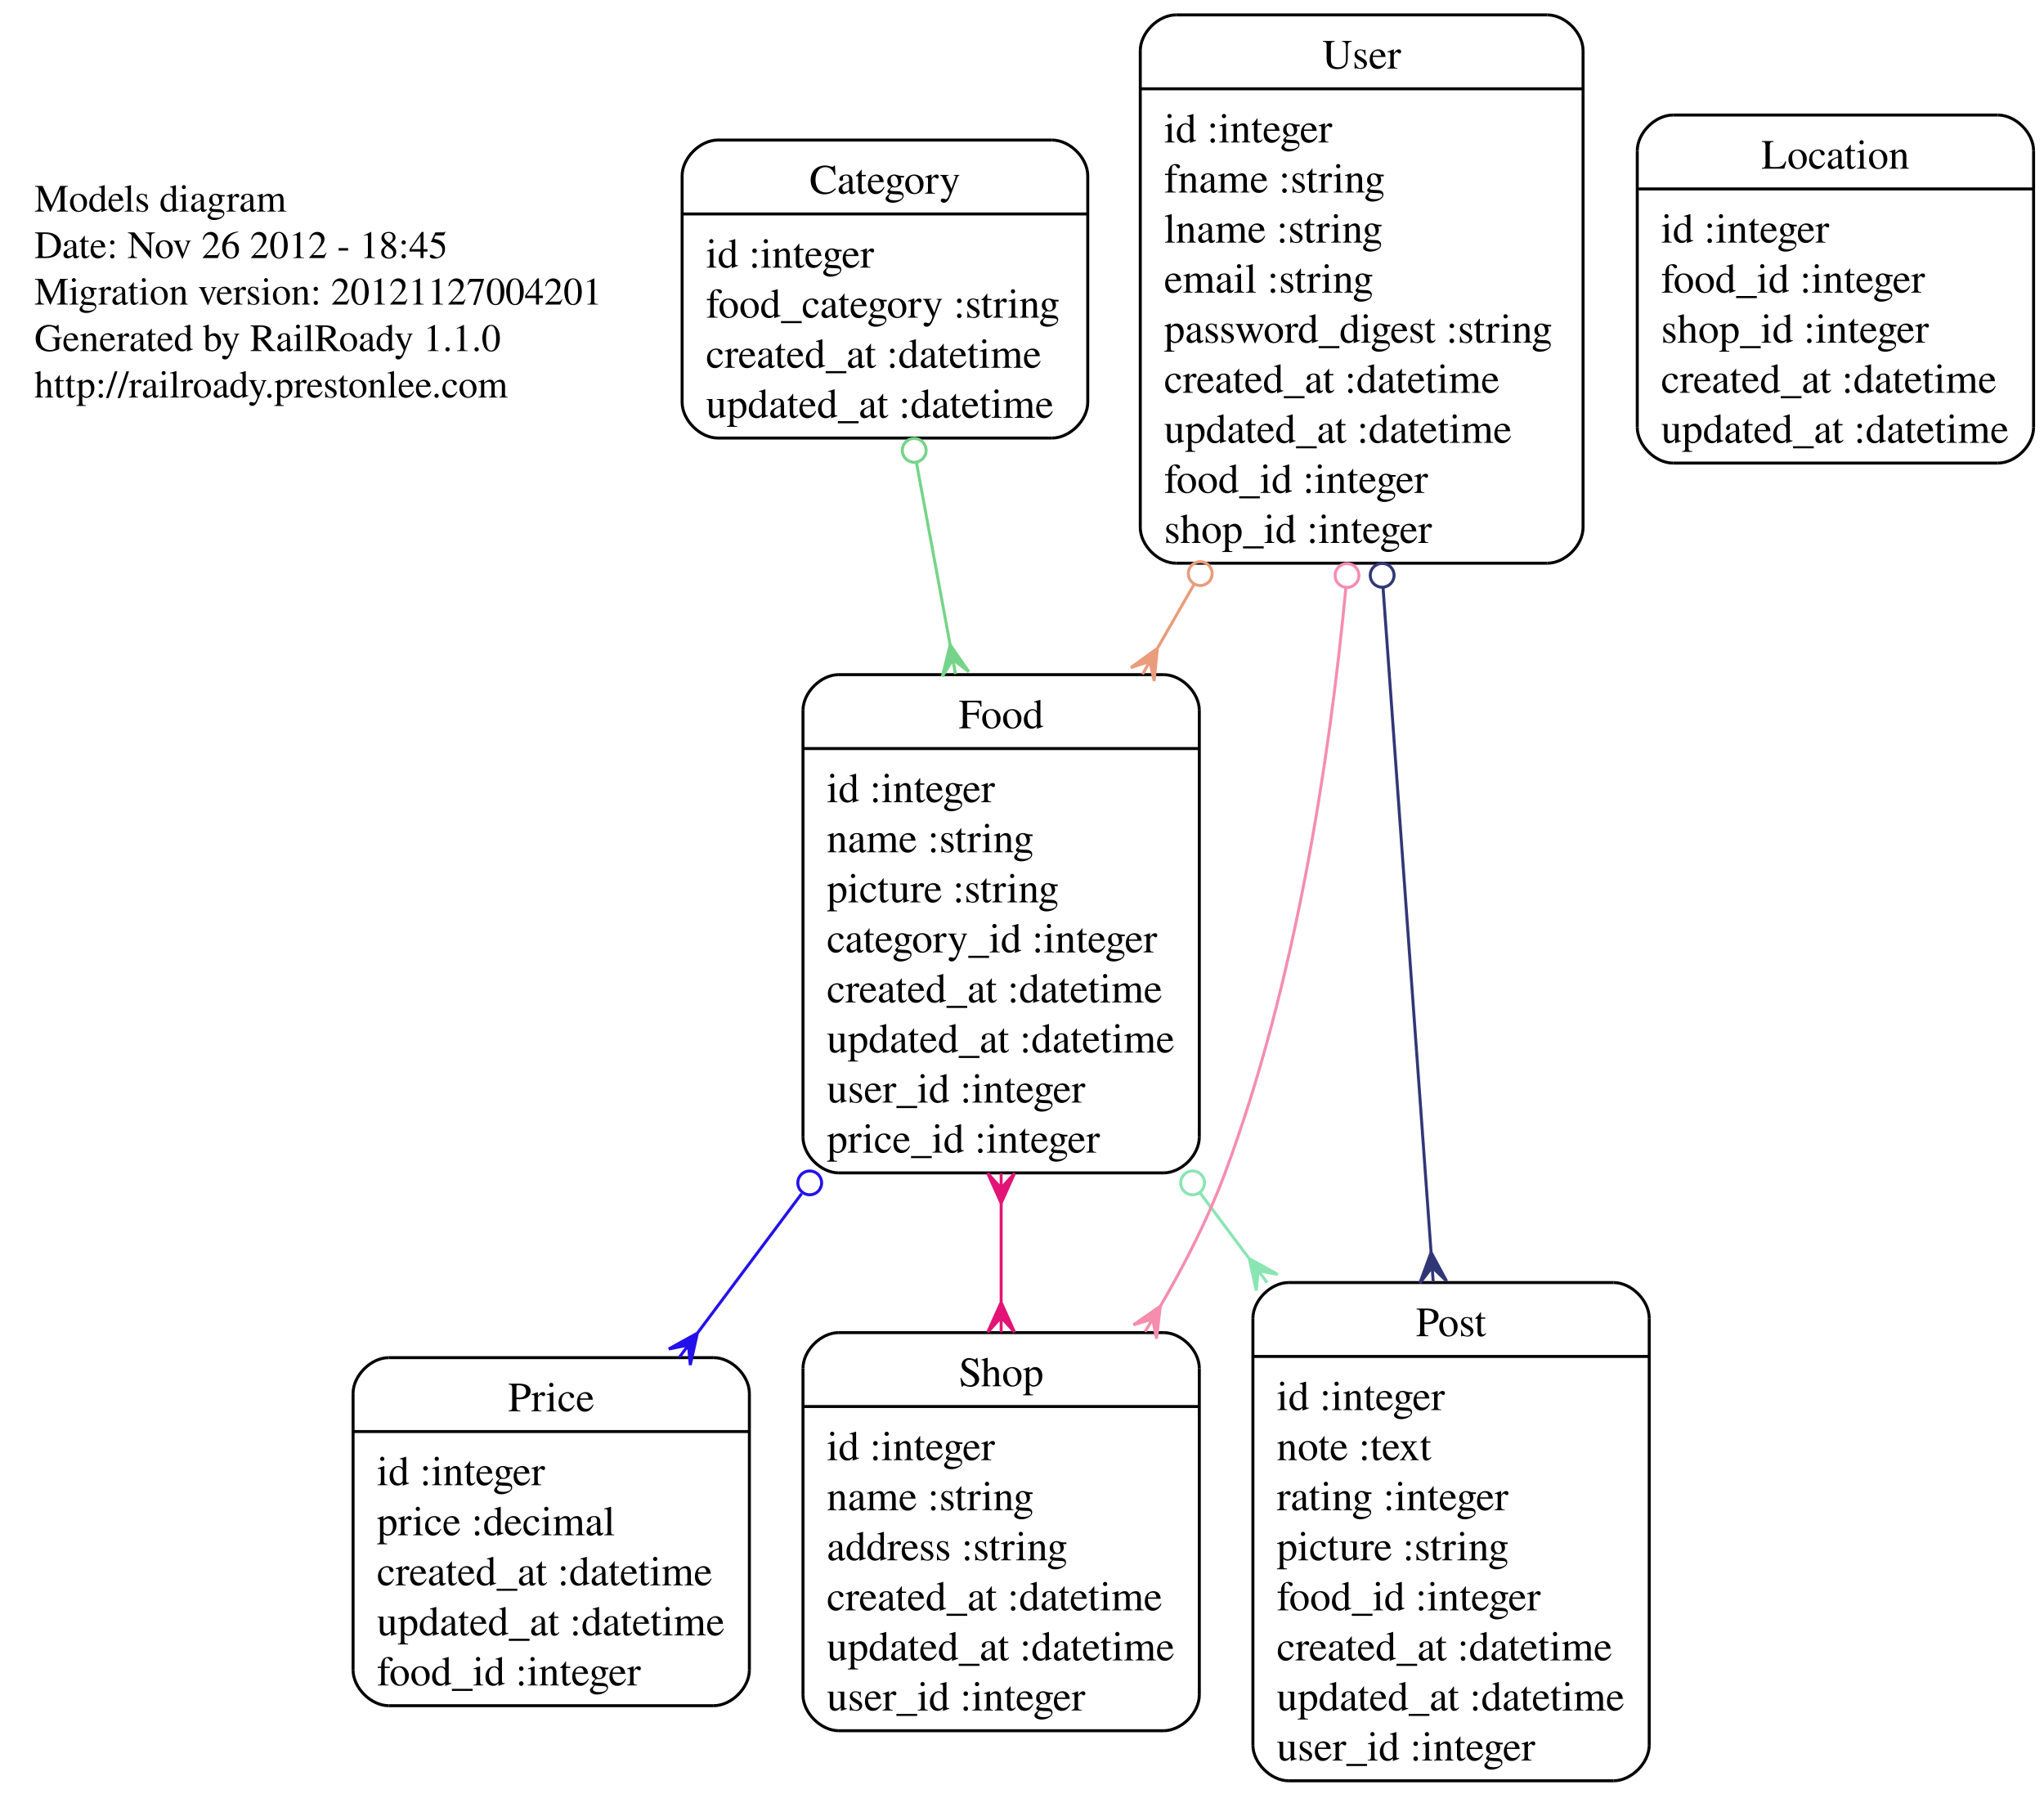
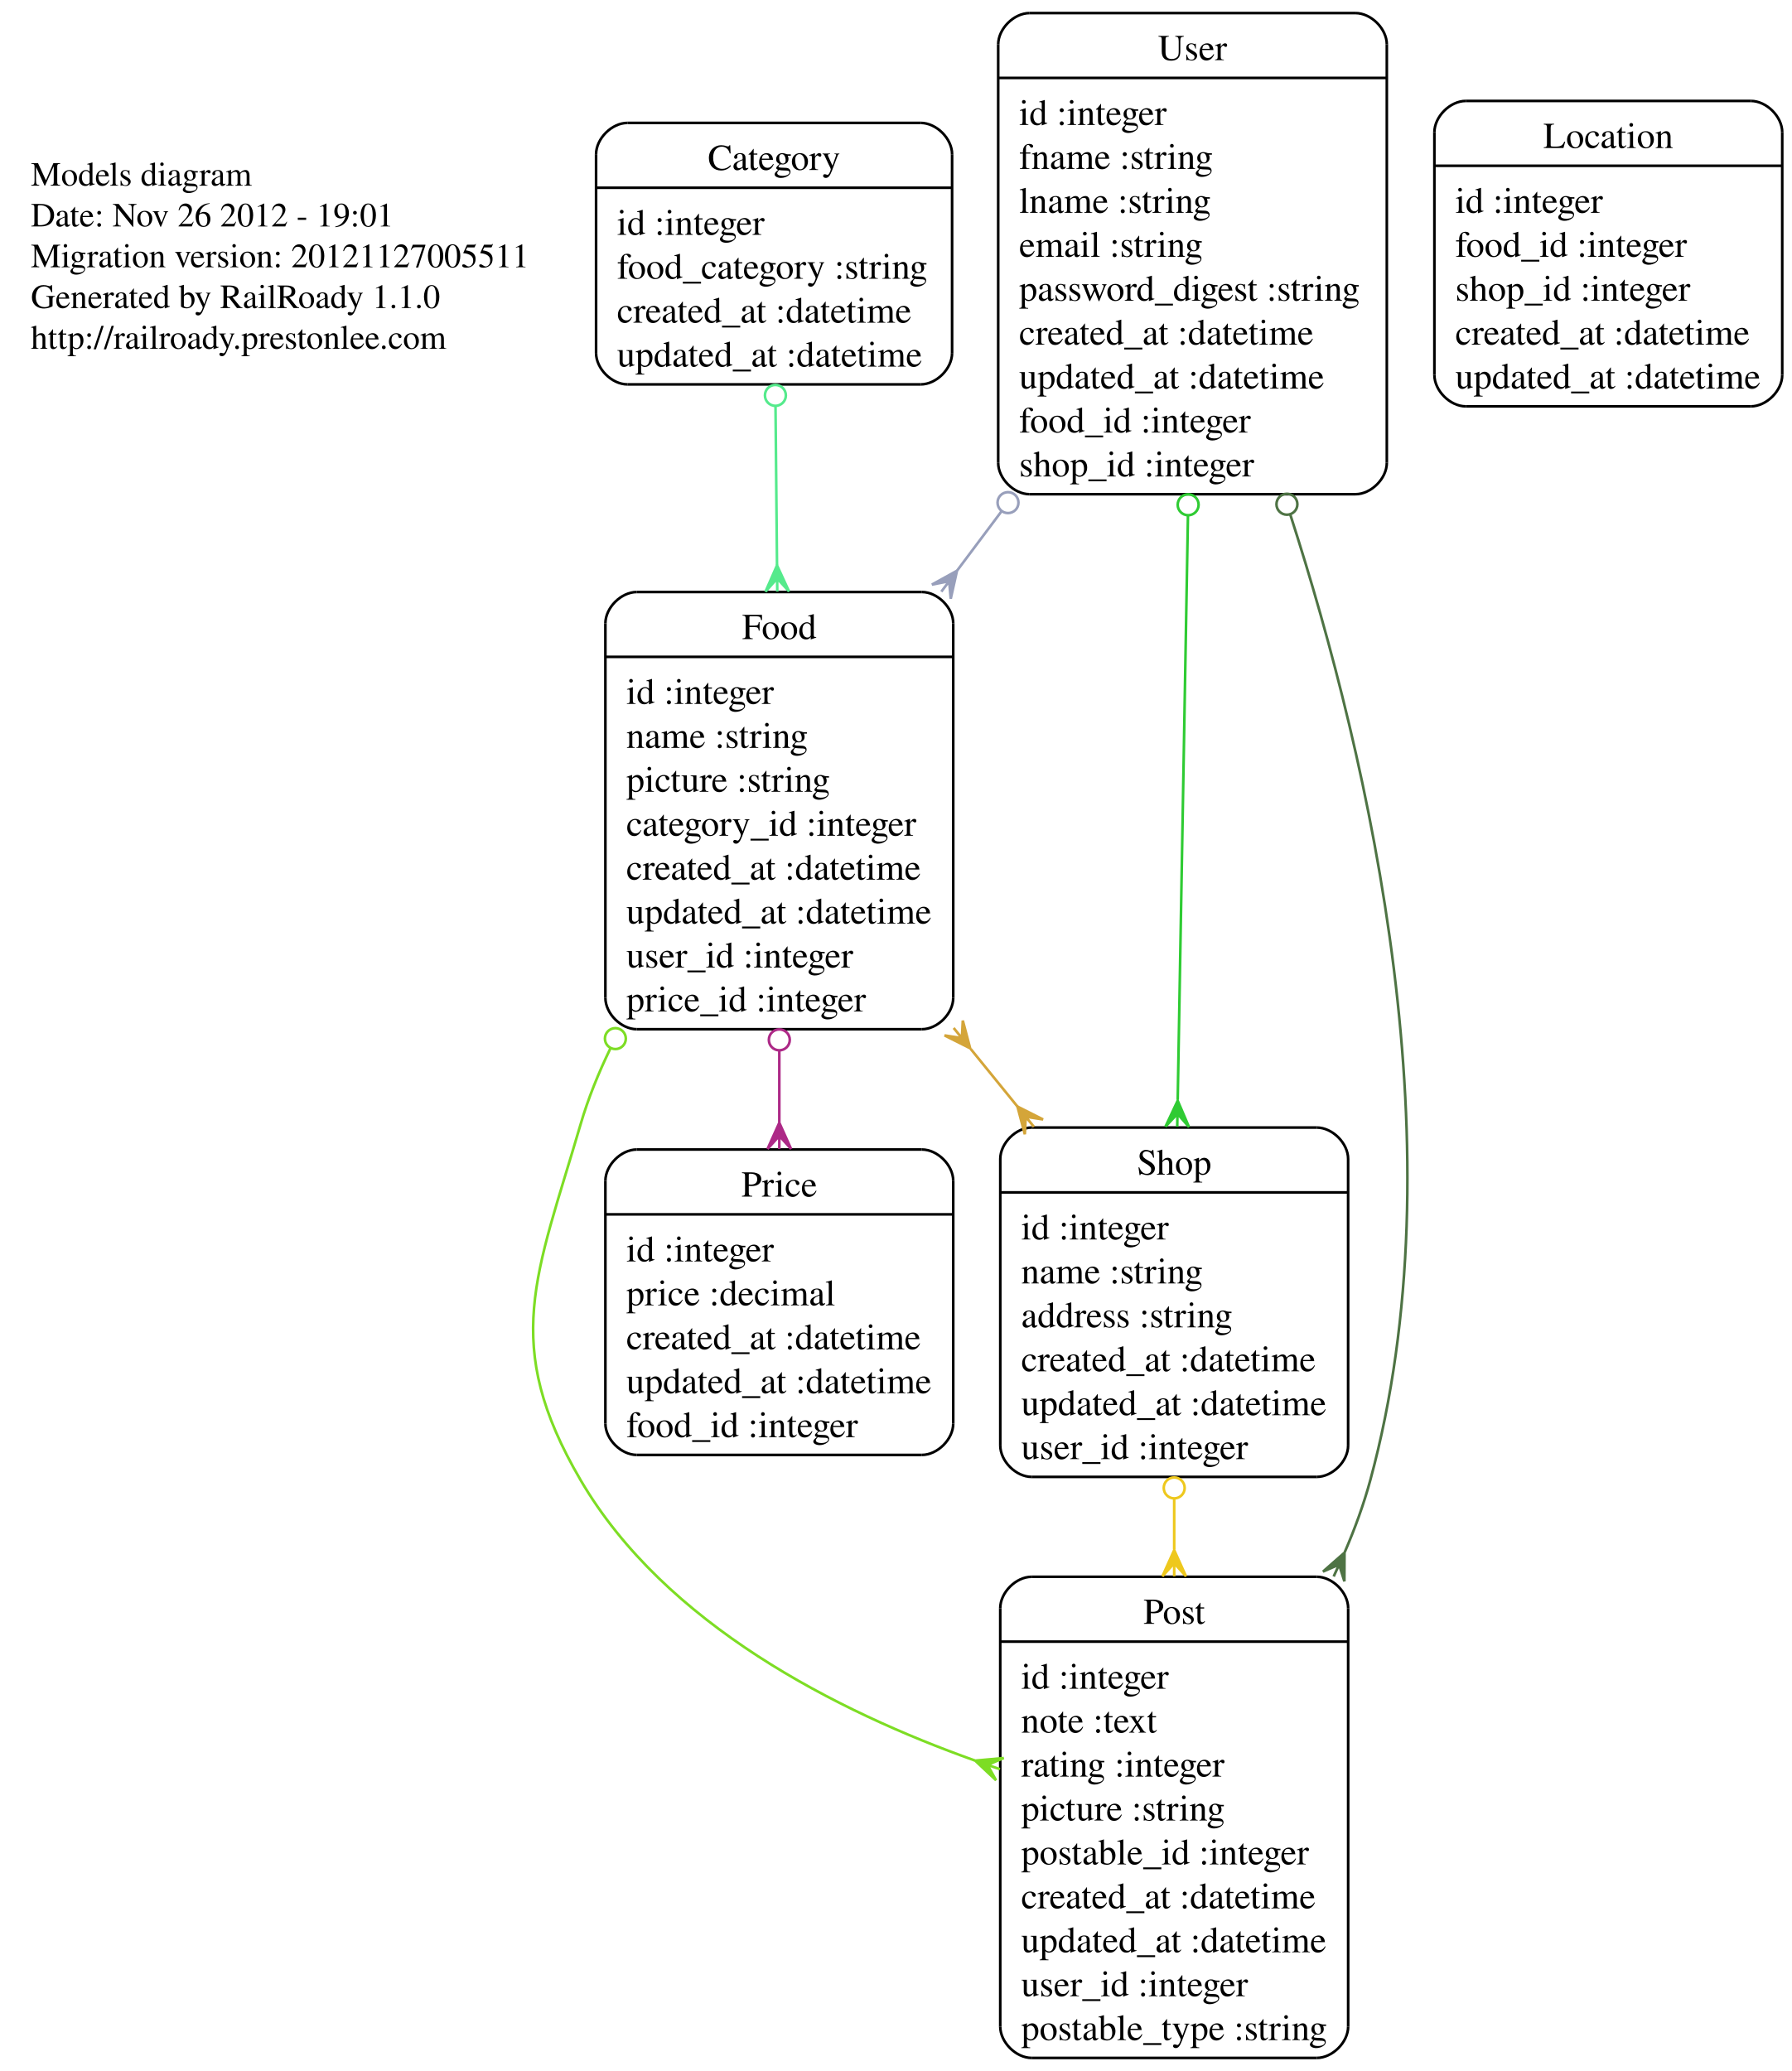
- <svg xmlns="http://www.w3.org/2000/svg" width="686pt" height="602pt" viewBox="0.00 0.00 686.00 602.00">
-   <g id="graph1" class="graph" transform="scale(1 1) rotate(0) translate(4 598)">
-     <polygon fill="white" stroke="white" points="-4,5 -4,-598 683,-598 683,5 -4,5" />
+ <svg xmlns="http://www.w3.org/2000/svg" width="685pt" height="792pt" viewBox="0.00 0.00 685.00 792.00">
+   <g id="graph1" class="graph" transform="scale(1 1) rotate(0) translate(4 788)">
+     <polygon fill="white" stroke="white" points="-4,5 -4,-788 682,-788 682,5 -4,5" />
    <g id="node1" class="node">
-       <text text-anchor="start" x="7.55" y="-527" font-family="Times,serif" font-size="13.00">Models diagram</text>
-       <text text-anchor="start" x="7.55" y="-511.4" font-family="Times,serif" font-size="13.00">Date: Nov 26 2012 - 18:45</text>
-       <text text-anchor="start" x="7.55" y="-495.8" font-family="Times,serif" font-size="13.00">Migration version: 20121127004201</text>
-       <text text-anchor="start" x="7.55" y="-480.2" font-family="Times,serif" font-size="13.00">Generated by RailRoady 1.1.0</text>
-       <text text-anchor="start" x="7.55" y="-464.6" font-family="Times,serif" font-size="13.00">http://railroady.prestonlee.com</text>
+       <text text-anchor="start" x="7.788" y="-717" font-family="Times,serif" font-size="13.00">Models diagram</text>
+       <text text-anchor="start" x="7.788" y="-701.4" font-family="Times,serif" font-size="13.00">Date: Nov 26 2012 - 19:01</text>
+       <text text-anchor="start" x="7.788" y="-685.8" font-family="Times,serif" font-size="13.00">Migration version: 20121127005511</text>
+       <text text-anchor="start" x="7.788" y="-670.2" font-family="Times,serif" font-size="13.00">Generated by RailRoady 1.1.0</text>
+       <text text-anchor="start" x="7.788" y="-654.6" font-family="Times,serif" font-size="13.00">http://railroady.prestonlee.com</text>
    </g>
    <g id="node2" class="node">
-       <polyline fill="none" stroke="black" points="236.933,-451 349.067,-451 " />
-       <path fill="none" stroke="black" d="M349.067,-451C355.067,-451 361.067,-457 361.067,-463" />
-       <polyline fill="none" stroke="black" points="361.067,-463 361.067,-539 " />
-       <path fill="none" stroke="black" d="M361.067,-539C361.067,-545 355.067,-551 349.067,-551" />
-       <polyline fill="none" stroke="black" points="349.067,-551 236.933,-551 " />
-       <path fill="none" stroke="black" d="M236.933,-551C230.933,-551 224.933,-545 224.933,-539" />
-       <polyline fill="none" stroke="black" points="224.933,-539 224.933,-463 " />
-       <path fill="none" stroke="black" d="M224.933,-463C224.933,-457 230.933,-451 236.933,-451" />
-       <text text-anchor="middle" x="293" y="-533" font-family="Times,serif" font-size="14.00">Category</text>
-       <polyline fill="none" stroke="black" points="224.933,-526.2 361.067,-526.2 " />
-       <text text-anchor="start" x="232.933" y="-508.2" font-family="Times,serif" font-size="14.00">id :integer</text>
-       <text text-anchor="start" x="232.933" y="-491.4" font-family="Times,serif" font-size="14.00">food_category :string</text>
-       <text text-anchor="start" x="232.933" y="-474.6" font-family="Times,serif" font-size="14.00">created_at :datetime</text>
-       <text text-anchor="start" x="232.933" y="-457.8" font-family="Times,serif" font-size="14.00">updated_at :datetime</text>
+       <polyline fill="none" stroke="black" points="235.933,-641 348.067,-641 " />
+       <path fill="none" stroke="black" d="M348.067,-641C354.067,-641 360.067,-647 360.067,-653" />
+       <polyline fill="none" stroke="black" points="360.067,-653 360.067,-729 " />
+       <path fill="none" stroke="black" d="M360.067,-729C360.067,-735 354.067,-741 348.067,-741" />
+       <polyline fill="none" stroke="black" points="348.067,-741 235.933,-741 " />
+       <path fill="none" stroke="black" d="M235.933,-741C229.933,-741 223.933,-735 223.933,-729" />
+       <polyline fill="none" stroke="black" points="223.933,-729 223.933,-653 " />
+       <path fill="none" stroke="black" d="M223.933,-653C223.933,-647 229.933,-641 235.933,-641" />
+       <text text-anchor="middle" x="292" y="-723" font-family="Times,serif" font-size="14.00">Category</text>
+       <polyline fill="none" stroke="black" points="223.933,-716.2 360.067,-716.2 " />
+       <text text-anchor="start" x="231.933" y="-698.2" font-family="Times,serif" font-size="14.00">id :integer</text>
+       <text text-anchor="start" x="231.933" y="-681.4" font-family="Times,serif" font-size="14.00">food_category :string</text>
+       <text text-anchor="start" x="231.933" y="-664.6" font-family="Times,serif" font-size="14.00">created_at :datetime</text>
+       <text text-anchor="start" x="231.933" y="-647.8" font-family="Times,serif" font-size="14.00">updated_at :datetime</text>
    </g>
    <g id="node3" class="node">
-       <polyline fill="none" stroke="black" points="277.495,-204.4 386.505,-204.4 " />
-       <path fill="none" stroke="black" d="M386.505,-204.4C392.505,-204.4 398.505,-210.4 398.505,-216.4" />
-       <polyline fill="none" stroke="black" points="398.505,-216.4 398.505,-359.6 " />
-       <path fill="none" stroke="black" d="M398.505,-359.6C398.505,-365.6 392.505,-371.6 386.505,-371.6" />
-       <polyline fill="none" stroke="black" points="386.505,-371.6 277.495,-371.6 " />
-       <path fill="none" stroke="black" d="M277.495,-371.6C271.495,-371.6 265.495,-365.6 265.495,-359.6" />
-       <polyline fill="none" stroke="black" points="265.495,-359.6 265.495,-216.4 " />
-       <path fill="none" stroke="black" d="M265.495,-216.4C265.495,-210.4 271.495,-204.4 277.495,-204.4" />
-       <text text-anchor="middle" x="332" y="-353.6" font-family="Times,serif" font-size="14.00">Food</text>
-       <polyline fill="none" stroke="black" points="265.495,-346.8 398.505,-346.8 " />
-       <text text-anchor="start" x="273.495" y="-328.8" font-family="Times,serif" font-size="14.00">id :integer</text>
-       <text text-anchor="start" x="273.495" y="-312" font-family="Times,serif" font-size="14.00">name :string</text>
-       <text text-anchor="start" x="273.495" y="-295.2" font-family="Times,serif" font-size="14.00">picture :string</text>
-       <text text-anchor="start" x="273.495" y="-278.4" font-family="Times,serif" font-size="14.00">category_id :integer</text>
-       <text text-anchor="start" x="273.495" y="-261.6" font-family="Times,serif" font-size="14.00">created_at :datetime</text>
-       <text text-anchor="start" x="273.495" y="-244.8" font-family="Times,serif" font-size="14.00">updated_at :datetime</text>
-       <text text-anchor="start" x="273.495" y="-228" font-family="Times,serif" font-size="14.00">user_id :integer</text>
-       <text text-anchor="start" x="273.495" y="-211.2" font-family="Times,serif" font-size="14.00">price_id :integer</text>
+       <polyline fill="none" stroke="black" points="239.495,-394.4 348.505,-394.4 " />
+       <path fill="none" stroke="black" d="M348.505,-394.4C354.505,-394.4 360.505,-400.4 360.505,-406.4" />
+       <polyline fill="none" stroke="black" points="360.505,-406.4 360.505,-549.6 " />
+       <path fill="none" stroke="black" d="M360.505,-549.6C360.505,-555.6 354.505,-561.6 348.505,-561.6" />
+       <polyline fill="none" stroke="black" points="348.505,-561.6 239.495,-561.6 " />
+       <path fill="none" stroke="black" d="M239.495,-561.6C233.495,-561.6 227.495,-555.6 227.495,-549.6" />
+       <polyline fill="none" stroke="black" points="227.495,-549.6 227.495,-406.4 " />
+       <path fill="none" stroke="black" d="M227.495,-406.4C227.495,-400.4 233.495,-394.4 239.495,-394.4" />
+       <text text-anchor="middle" x="294" y="-543.6" font-family="Times,serif" font-size="14.00">Food</text>
+       <polyline fill="none" stroke="black" points="227.495,-536.8 360.505,-536.8 " />
+       <text text-anchor="start" x="235.495" y="-518.8" font-family="Times,serif" font-size="14.00">id :integer</text>
+       <text text-anchor="start" x="235.495" y="-502" font-family="Times,serif" font-size="14.00">name :string</text>
+       <text text-anchor="start" x="235.495" y="-485.2" font-family="Times,serif" font-size="14.00">picture :string</text>
+       <text text-anchor="start" x="235.495" y="-468.4" font-family="Times,serif" font-size="14.00">category_id :integer</text>
+       <text text-anchor="start" x="235.495" y="-451.6" font-family="Times,serif" font-size="14.00">created_at :datetime</text>
+       <text text-anchor="start" x="235.495" y="-434.8" font-family="Times,serif" font-size="14.00">updated_at :datetime</text>
+       <text text-anchor="start" x="235.495" y="-418" font-family="Times,serif" font-size="14.00">user_id :integer</text>
+       <text text-anchor="start" x="235.495" y="-401.2" font-family="Times,serif" font-size="14.00">price_id :integer</text>
    </g>
    <g id="edge2" class="edge">
-       <path fill="none" stroke="#75d489" d="M303.553,-442.905C307.045,-424.015 311.025,-402.482 314.879,-381.63" />
-       <ellipse fill="none" stroke="#75d489" cx="302.822" cy="-446.863" rx="4" ry="4" />
-       <polygon fill="#75d489" stroke="#75d489" points="314.88,-381.621 321.123,-372.606 315.789,-376.705 316.698,-371.788 316.698,-371.788 316.698,-371.788 315.789,-376.705 312.273,-370.97 314.88,-381.621 314.88,-381.621" />
+       <path fill="none" stroke="#55ea8c" d="M292.544,-632.617C292.722,-613.869 292.924,-592.54 293.12,-571.869" />
+       <ellipse fill="none" stroke="#55ea8c" cx="292.504" cy="-636.796" rx="4" ry="4" />
+       <polygon fill="#55ea8c" stroke="#55ea8c" points="293.12,-571.787 297.715,-561.83 293.168,-566.788 293.215,-561.788 293.215,-561.788 293.215,-561.788 293.168,-566.788 288.715,-561.745 293.12,-571.787 293.12,-571.787" />
    </g>
    <g id="node5" class="node">
-       <polyline fill="none" stroke="black" points="428.495,-0.4 537.505,-0.4 " />
-       <path fill="none" stroke="black" d="M537.505,-0.4C543.505,-0.4 549.505,-6.4 549.505,-12.4" />
-       <polyline fill="none" stroke="black" points="549.505,-12.4 549.505,-155.6 " />
-       <path fill="none" stroke="black" d="M549.505,-155.6C549.505,-161.6 543.505,-167.6 537.505,-167.6" />
-       <polyline fill="none" stroke="black" points="537.505,-167.6 428.495,-167.6 " />
-       <path fill="none" stroke="black" d="M428.495,-167.6C422.495,-167.6 416.495,-161.6 416.495,-155.6" />
-       <polyline fill="none" stroke="black" points="416.495,-155.6 416.495,-12.4 " />
-       <path fill="none" stroke="black" d="M416.495,-12.4C416.495,-6.4 422.495,-0.4 428.495,-0.4" />
-       <text text-anchor="middle" x="483" y="-149.6" font-family="Times,serif" font-size="14.00">Post</text>
-       <polyline fill="none" stroke="black" points="416.495,-142.8 549.505,-142.8 " />
-       <text text-anchor="start" x="424.495" y="-124.8" font-family="Times,serif" font-size="14.00">id :integer</text>
-       <text text-anchor="start" x="424.495" y="-108" font-family="Times,serif" font-size="14.00">note :text</text>
-       <text text-anchor="start" x="424.495" y="-91.2" font-family="Times,serif" font-size="14.00">rating :integer</text>
-       <text text-anchor="start" x="424.495" y="-74.4" font-family="Times,serif" font-size="14.00">picture :string</text>
-       <text text-anchor="start" x="424.495" y="-57.6" font-family="Times,serif" font-size="14.00">food_id :integer</text>
-       <text text-anchor="start" x="424.495" y="-40.8" font-family="Times,serif" font-size="14.00">created_at :datetime</text>
-       <text text-anchor="start" x="424.495" y="-24" font-family="Times,serif" font-size="14.00">updated_at :datetime</text>
-       <text text-anchor="start" x="424.495" y="-7.2" font-family="Times,serif" font-size="14.00">user_id :integer</text>
+       <polyline fill="none" stroke="black" points="390.481,-1 499.519,-1 " />
+       <path fill="none" stroke="black" d="M499.519,-1C505.519,-1 511.519,-7 511.519,-13" />
+       <polyline fill="none" stroke="black" points="511.519,-13 511.519,-173 " />
+       <path fill="none" stroke="black" d="M511.519,-173C511.519,-179 505.519,-185 499.519,-185" />
+       <polyline fill="none" stroke="black" points="499.519,-185 390.481,-185 " />
+       <path fill="none" stroke="black" d="M390.481,-185C384.481,-185 378.481,-179 378.481,-173" />
+       <polyline fill="none" stroke="black" points="378.481,-173 378.481,-13 " />
+       <path fill="none" stroke="black" d="M378.481,-13C378.481,-7 384.481,-1 390.481,-1" />
+       <text text-anchor="middle" x="445" y="-167" font-family="Times,serif" font-size="14.00">Post</text>
+       <polyline fill="none" stroke="black" points="378.481,-160.2 511.519,-160.2 " />
+       <text text-anchor="start" x="386.481" y="-142.2" font-family="Times,serif" font-size="14.00">id :integer</text>
+       <text text-anchor="start" x="386.481" y="-125.4" font-family="Times,serif" font-size="14.00">note :text</text>
+       <text text-anchor="start" x="386.481" y="-108.6" font-family="Times,serif" font-size="14.00">rating :integer</text>
+       <text text-anchor="start" x="386.481" y="-91.8" font-family="Times,serif" font-size="14.00">picture :string</text>
+       <text text-anchor="start" x="386.481" y="-75" font-family="Times,serif" font-size="14.00">postable_id :integer</text>
+       <text text-anchor="start" x="386.481" y="-58.2" font-family="Times,serif" font-size="14.00">created_at :datetime</text>
+       <text text-anchor="start" x="386.481" y="-41.4" font-family="Times,serif" font-size="14.00">updated_at :datetime</text>
+       <text text-anchor="start" x="386.481" y="-24.6" font-family="Times,serif" font-size="14.00">user_id :integer</text>
+       <text text-anchor="start" x="386.481" y="-7.8" font-family="Times,serif" font-size="14.00">postable_type :string</text>
    </g>
    <g id="edge4" class="edge">
-       <path fill="none" stroke="#8ae5b3" d="M398.75,-197.706C404.127,-190.512 409.564,-183.239 414.95,-176.033" />
-       <ellipse fill="none" stroke="#8ae5b3" cx="396.248" cy="-201.052" rx="4" ry="4" />
-       <polygon fill="#8ae5b3" stroke="#8ae5b3" points="415.256,-175.625 424.847,-170.31 418.249,-171.62 421.243,-167.615 421.243,-167.615 421.243,-167.615 418.249,-171.62 417.639,-164.921 415.256,-175.625 415.256,-175.625" />
+       <path fill="none" stroke="#7ddd24" d="M229.463,-387.164C224.841,-377.649 220.875,-367.844 218,-358 201.053,-299.98 187.512,-274.192 218,-222 250.279,-166.742 316.187,-133.471 368.709,-114.759" />
+       <ellipse fill="none" stroke="#7ddd24" cx="231.311" cy="-390.812" rx="4" ry="4" />
+       <polygon fill="#7ddd24" stroke="#7ddd24" points="368.896,-114.694 379.817,-115.686 373.622,-113.063 378.349,-111.432 378.349,-111.432 378.349,-111.432 373.622,-113.063 376.881,-107.178 368.896,-114.694 368.896,-114.694" />
    </g>
    <g id="node6" class="node">
-       <polyline fill="none" stroke="black" points="126.495,-25.6 235.505,-25.6 " />
-       <path fill="none" stroke="black" d="M235.505,-25.6C241.505,-25.6 247.505,-31.6 247.505,-37.6" />
-       <polyline fill="none" stroke="black" points="247.505,-37.6 247.505,-130.4 " />
-       <path fill="none" stroke="black" d="M247.505,-130.4C247.505,-136.4 241.505,-142.4 235.505,-142.4" />
-       <polyline fill="none" stroke="black" points="235.505,-142.4 126.495,-142.4 " />
-       <path fill="none" stroke="black" d="M126.495,-142.4C120.495,-142.4 114.495,-136.4 114.495,-130.4" />
-       <polyline fill="none" stroke="black" points="114.495,-130.4 114.495,-37.6 " />
-       <path fill="none" stroke="black" d="M114.495,-37.6C114.495,-31.6 120.495,-25.6 126.495,-25.6" />
-       <text text-anchor="middle" x="181" y="-124.4" font-family="Times,serif" font-size="14.00">Price</text>
-       <polyline fill="none" stroke="black" points="114.495,-117.6 247.505,-117.6 " />
-       <text text-anchor="start" x="122.495" y="-99.6" font-family="Times,serif" font-size="14.00">id :integer</text>
-       <text text-anchor="start" x="122.495" y="-82.8" font-family="Times,serif" font-size="14.00">price :decimal</text>
-       <text text-anchor="start" x="122.495" y="-66" font-family="Times,serif" font-size="14.00">created_at :datetime</text>
-       <text text-anchor="start" x="122.495" y="-49.2" font-family="Times,serif" font-size="14.00">updated_at :datetime</text>
-       <text text-anchor="start" x="122.495" y="-32.4" font-family="Times,serif" font-size="14.00">food_id :integer</text>
+       <polyline fill="none" stroke="black" points="239.495,-231.6 348.505,-231.6 " />
+       <path fill="none" stroke="black" d="M348.505,-231.6C354.505,-231.6 360.505,-237.6 360.505,-243.6" />
+       <polyline fill="none" stroke="black" points="360.505,-243.6 360.505,-336.4 " />
+       <path fill="none" stroke="black" d="M360.505,-336.4C360.505,-342.4 354.505,-348.4 348.505,-348.4" />
+       <polyline fill="none" stroke="black" points="348.505,-348.4 239.495,-348.4 " />
+       <path fill="none" stroke="black" d="M239.495,-348.4C233.495,-348.4 227.495,-342.4 227.495,-336.4" />
+       <polyline fill="none" stroke="black" points="227.495,-336.4 227.495,-243.6 " />
+       <path fill="none" stroke="black" d="M227.495,-243.6C227.495,-237.6 233.495,-231.6 239.495,-231.6" />
+       <text text-anchor="middle" x="294" y="-330.4" font-family="Times,serif" font-size="14.00">Price</text>
+       <polyline fill="none" stroke="black" points="227.495,-323.6 360.505,-323.6 " />
+       <text text-anchor="start" x="235.495" y="-305.6" font-family="Times,serif" font-size="14.00">id :integer</text>
+       <text text-anchor="start" x="235.495" y="-288.8" font-family="Times,serif" font-size="14.00">price :decimal</text>
+       <text text-anchor="start" x="235.495" y="-272" font-family="Times,serif" font-size="14.00">created_at :datetime</text>
+       <text text-anchor="start" x="235.495" y="-255.2" font-family="Times,serif" font-size="14.00">updated_at :datetime</text>
+       <text text-anchor="start" x="235.495" y="-238.4" font-family="Times,serif" font-size="14.00">food_id :integer</text>
    </g>
    <g id="edge6" class="edge">
-       <path fill="none" stroke="#2311ec" d="M265.044,-197.43C253.31,-181.732 241.297,-165.662 230.158,-150.761" />
-       <ellipse fill="none" stroke="#2311ec" cx="267.752" cy="-201.052" rx="4" ry="4" />
-       <polygon fill="#2311ec" stroke="#2311ec" points="230.054,-150.622 227.671,-139.918 227.061,-146.617 224.067,-142.613 224.067,-142.613 224.067,-142.613 227.061,-146.617 220.463,-145.307 230.054,-150.622 230.054,-150.622" />
+       <path fill="none" stroke="#ad2987" d="M294,-385.991C294,-376.847 294,-367.677 294,-358.836" />
+       <ellipse fill="none" stroke="#ad2987" cx="294" cy="-390.335" rx="4" ry="4" />
+       <polygon fill="#ad2987" stroke="#ad2987" points="294,-358.628 298.5,-348.628 294,-353.628 294,-348.628 294,-348.628 294,-348.628 294,-353.628 289.5,-348.628 294,-358.628 294,-358.628" />
    </g>
    <g id="node7" class="node">
-       <polyline fill="none" stroke="black" points="277.495,-17.2 386.505,-17.2 " />
-       <path fill="none" stroke="black" d="M386.505,-17.2C392.505,-17.2 398.505,-23.2 398.505,-29.2" />
-       <polyline fill="none" stroke="black" points="398.505,-29.2 398.505,-138.8 " />
-       <path fill="none" stroke="black" d="M398.505,-138.8C398.505,-144.8 392.505,-150.8 386.505,-150.8" />
-       <polyline fill="none" stroke="black" points="386.505,-150.8 277.495,-150.8 " />
-       <path fill="none" stroke="black" d="M277.495,-150.8C271.495,-150.8 265.495,-144.8 265.495,-138.8" />
-       <polyline fill="none" stroke="black" points="265.495,-138.8 265.495,-29.2 " />
-       <path fill="none" stroke="black" d="M265.495,-29.2C265.495,-23.2 271.495,-17.2 277.495,-17.2" />
-       <text text-anchor="middle" x="332" y="-132.8" font-family="Times,serif" font-size="14.00">Shop</text>
-       <polyline fill="none" stroke="black" points="265.495,-126 398.505,-126 " />
-       <text text-anchor="start" x="273.495" y="-108" font-family="Times,serif" font-size="14.00">id :integer</text>
-       <text text-anchor="start" x="273.495" y="-91.2" font-family="Times,serif" font-size="14.00">name :string</text>
-       <text text-anchor="start" x="273.495" y="-74.4" font-family="Times,serif" font-size="14.00">address :string</text>
-       <text text-anchor="start" x="273.495" y="-57.6" font-family="Times,serif" font-size="14.00">created_at :datetime</text>
-       <text text-anchor="start" x="273.495" y="-40.8" font-family="Times,serif" font-size="14.00">updated_at :datetime</text>
-       <text text-anchor="start" x="273.495" y="-24" font-family="Times,serif" font-size="14.00">user_id :integer</text>
+       <polyline fill="none" stroke="black" points="390.495,-223.2 499.505,-223.2 " />
+       <path fill="none" stroke="black" d="M499.505,-223.2C505.505,-223.2 511.505,-229.2 511.505,-235.2" />
+       <polyline fill="none" stroke="black" points="511.505,-235.2 511.505,-344.8 " />
+       <path fill="none" stroke="black" d="M511.505,-344.8C511.505,-350.8 505.505,-356.8 499.505,-356.8" />
+       <polyline fill="none" stroke="black" points="499.505,-356.8 390.495,-356.8 " />
+       <path fill="none" stroke="black" d="M390.495,-356.8C384.495,-356.8 378.495,-350.8 378.495,-344.8" />
+       <polyline fill="none" stroke="black" points="378.495,-344.8 378.495,-235.2 " />
+       <path fill="none" stroke="black" d="M378.495,-235.2C378.495,-229.2 384.495,-223.2 390.495,-223.2" />
+       <text text-anchor="middle" x="445" y="-338.8" font-family="Times,serif" font-size="14.00">Shop</text>
+       <polyline fill="none" stroke="black" points="378.495,-332 511.505,-332 " />
+       <text text-anchor="start" x="386.495" y="-314" font-family="Times,serif" font-size="14.00">id :integer</text>
+       <text text-anchor="start" x="386.495" y="-297.2" font-family="Times,serif" font-size="14.00">name :string</text>
+       <text text-anchor="start" x="386.495" y="-280.4" font-family="Times,serif" font-size="14.00">address :string</text>
+       <text text-anchor="start" x="386.495" y="-263.6" font-family="Times,serif" font-size="14.00">created_at :datetime</text>
+       <text text-anchor="start" x="386.495" y="-246.8" font-family="Times,serif" font-size="14.00">updated_at :datetime</text>
+       <text text-anchor="start" x="386.495" y="-230" font-family="Times,serif" font-size="14.00">user_id :integer</text>
    </g>
    <g id="edge8" class="edge">
-       <path fill="none" stroke="#e21475" d="M332,-194.199C332,-183.134 332,-171.937 332,-161.143" />
-       <polygon fill="#e21475" stroke="#e21475" points="332,-194.256 327.5,-204.256 332,-199.256 332,-204.256 332,-204.256 332,-204.256 332,-199.256 336.5,-204.256 332,-194.256 332,-194.256" />
-       <polygon fill="#e21475" stroke="#e21475" points="332,-160.936 336.5,-150.936 332,-155.936 332,-150.936 332,-150.936 332,-150.936 332,-155.936 327.5,-150.936 332,-160.936 332,-160.936" />
+       <path fill="none" stroke="#d4a539" d="M367.192,-386.843C373.178,-379.47 379.183,-372.073 385.056,-364.838" />
+       <polygon fill="#d4a539" stroke="#d4a539" points="366.973,-387.113 357.177,-392.04 363.822,-390.994 360.67,-394.876 360.67,-394.876 360.67,-394.876 363.822,-390.994 364.164,-397.713 366.973,-387.113 366.973,-387.113" />
+       <polygon fill="#d4a539" stroke="#d4a539" points="385.068,-364.823 394.865,-359.896 388.22,-360.941 391.371,-357.059 391.371,-357.059 391.371,-357.059 388.22,-360.941 387.877,-354.223 385.068,-364.823 385.068,-364.823" />
    </g>
    <g id="node4" class="node">
-       <polyline fill="none" stroke="black" points="557.495,-442.6 666.505,-442.6 " />
-       <path fill="none" stroke="black" d="M666.505,-442.6C672.505,-442.6 678.505,-448.6 678.505,-454.6" />
-       <polyline fill="none" stroke="black" points="678.505,-454.6 678.505,-547.4 " />
-       <path fill="none" stroke="black" d="M678.505,-547.4C678.505,-553.4 672.505,-559.4 666.505,-559.4" />
-       <polyline fill="none" stroke="black" points="666.505,-559.4 557.495,-559.4 " />
-       <path fill="none" stroke="black" d="M557.495,-559.4C551.495,-559.4 545.495,-553.4 545.495,-547.4" />
-       <polyline fill="none" stroke="black" points="545.495,-547.4 545.495,-454.6 " />
-       <path fill="none" stroke="black" d="M545.495,-454.6C545.495,-448.6 551.495,-442.6 557.495,-442.6" />
-       <text text-anchor="middle" x="612" y="-541.4" font-family="Times,serif" font-size="14.00">Location</text>
-       <polyline fill="none" stroke="black" points="545.495,-534.6 678.505,-534.6 " />
-       <text text-anchor="start" x="553.495" y="-516.6" font-family="Times,serif" font-size="14.00">id :integer</text>
-       <text text-anchor="start" x="553.495" y="-499.8" font-family="Times,serif" font-size="14.00">food_id :integer</text>
-       <text text-anchor="start" x="553.495" y="-483" font-family="Times,serif" font-size="14.00">shop_id :integer</text>
-       <text text-anchor="start" x="553.495" y="-466.2" font-family="Times,serif" font-size="14.00">created_at :datetime</text>
-       <text text-anchor="start" x="553.495" y="-449.4" font-family="Times,serif" font-size="14.00">updated_at :datetime</text>
+       <polyline fill="none" stroke="black" points="556.495,-632.6 665.505,-632.6 " />
+       <path fill="none" stroke="black" d="M665.505,-632.6C671.505,-632.6 677.505,-638.6 677.505,-644.6" />
+       <polyline fill="none" stroke="black" points="677.505,-644.6 677.505,-737.4 " />
+       <path fill="none" stroke="black" d="M677.505,-737.4C677.505,-743.4 671.505,-749.4 665.505,-749.4" />
+       <polyline fill="none" stroke="black" points="665.505,-749.4 556.495,-749.4 " />
+       <path fill="none" stroke="black" d="M556.495,-749.4C550.495,-749.4 544.495,-743.4 544.495,-737.4" />
+       <polyline fill="none" stroke="black" points="544.495,-737.4 544.495,-644.6 " />
+       <path fill="none" stroke="black" d="M544.495,-644.6C544.495,-638.6 550.495,-632.6 556.495,-632.6" />
+       <text text-anchor="middle" x="611" y="-731.4" font-family="Times,serif" font-size="14.00">Location</text>
+       <polyline fill="none" stroke="black" points="544.495,-724.6 677.505,-724.6 " />
+       <text text-anchor="start" x="552.495" y="-706.6" font-family="Times,serif" font-size="14.00">id :integer</text>
+       <text text-anchor="start" x="552.495" y="-689.8" font-family="Times,serif" font-size="14.00">food_id :integer</text>
+       <text text-anchor="start" x="552.495" y="-673" font-family="Times,serif" font-size="14.00">shop_id :integer</text>
+       <text text-anchor="start" x="552.495" y="-656.2" font-family="Times,serif" font-size="14.00">created_at :datetime</text>
+       <text text-anchor="start" x="552.495" y="-639.4" font-family="Times,serif" font-size="14.00">updated_at :datetime</text>
+     </g>
+     <g id="edge10" class="edge">
+       <path fill="none" stroke="#eec81d" d="M445,-214.91C445,-208.536 445,-202.021 445,-195.481" />
+       <ellipse fill="none" stroke="#eec81d" cx="445" cy="-218.982" rx="4" ry="4" />
+       <polygon fill="#eec81d" stroke="#eec81d" points="445,-195.202 449.5,-185.202 445,-190.202 445,-185.202 445,-185.202 445,-185.202 445,-190.202 440.5,-185.202 445,-195.202 445,-195.202" />
    </g>
    <g id="node8" class="node">
-       <polyline fill="none" stroke="black" points="390.698,-409 515.302,-409 " />
-       <path fill="none" stroke="black" d="M515.302,-409C521.302,-409 527.302,-415 527.302,-421" />
-       <polyline fill="none" stroke="black" points="527.302,-421 527.302,-581 " />
-       <path fill="none" stroke="black" d="M527.302,-581C527.302,-587 521.302,-593 515.302,-593" />
-       <polyline fill="none" stroke="black" points="515.302,-593 390.698,-593 " />
-       <path fill="none" stroke="black" d="M390.698,-593C384.698,-593 378.698,-587 378.698,-581" />
-       <polyline fill="none" stroke="black" points="378.698,-581 378.698,-421 " />
-       <path fill="none" stroke="black" d="M378.698,-421C378.698,-415 384.698,-409 390.698,-409" />
-       <text text-anchor="middle" x="453" y="-575" font-family="Times,serif" font-size="14.00">User</text>
-       <polyline fill="none" stroke="black" points="378.698,-568.2 527.302,-568.2 " />
-       <text text-anchor="start" x="386.698" y="-550.2" font-family="Times,serif" font-size="14.00">id :integer</text>
-       <text text-anchor="start" x="386.698" y="-533.4" font-family="Times,serif" font-size="14.00">fname :string</text>
-       <text text-anchor="start" x="386.698" y="-516.6" font-family="Times,serif" font-size="14.00">lname :string</text>
-       <text text-anchor="start" x="386.698" y="-499.8" font-family="Times,serif" font-size="14.00">email :string</text>
-       <text text-anchor="start" x="386.698" y="-483" font-family="Times,serif" font-size="14.00">password_digest :string</text>
-       <text text-anchor="start" x="386.698" y="-466.2" font-family="Times,serif" font-size="14.00">created_at :datetime</text>
-       <text text-anchor="start" x="386.698" y="-449.4" font-family="Times,serif" font-size="14.00">updated_at :datetime</text>
-       <text text-anchor="start" x="386.698" y="-432.6" font-family="Times,serif" font-size="14.00">food_id :integer</text>
-       <text text-anchor="start" x="386.698" y="-415.8" font-family="Times,serif" font-size="14.00">shop_id :integer</text>
+       <polyline fill="none" stroke="black" points="389.698,-599 514.302,-599 " />
+       <path fill="none" stroke="black" d="M514.302,-599C520.302,-599 526.302,-605 526.302,-611" />
+       <polyline fill="none" stroke="black" points="526.302,-611 526.302,-771 " />
+       <path fill="none" stroke="black" d="M526.302,-771C526.302,-777 520.302,-783 514.302,-783" />
+       <polyline fill="none" stroke="black" points="514.302,-783 389.698,-783 " />
+       <path fill="none" stroke="black" d="M389.698,-783C383.698,-783 377.698,-777 377.698,-771" />
+       <polyline fill="none" stroke="black" points="377.698,-771 377.698,-611 " />
+       <path fill="none" stroke="black" d="M377.698,-611C377.698,-605 383.698,-599 389.698,-599" />
+       <text text-anchor="middle" x="452" y="-765" font-family="Times,serif" font-size="14.00">User</text>
+       <polyline fill="none" stroke="black" points="377.698,-758.2 526.302,-758.2 " />
+       <text text-anchor="start" x="385.698" y="-740.2" font-family="Times,serif" font-size="14.00">id :integer</text>
+       <text text-anchor="start" x="385.698" y="-723.4" font-family="Times,serif" font-size="14.00">fname :string</text>
+       <text text-anchor="start" x="385.698" y="-706.6" font-family="Times,serif" font-size="14.00">lname :string</text>
+       <text text-anchor="start" x="385.698" y="-689.8" font-family="Times,serif" font-size="14.00">email :string</text>
+       <text text-anchor="start" x="385.698" y="-673" font-family="Times,serif" font-size="14.00">password_digest :string</text>
+       <text text-anchor="start" x="385.698" y="-656.2" font-family="Times,serif" font-size="14.00">created_at :datetime</text>
+       <text text-anchor="start" x="385.698" y="-639.4" font-family="Times,serif" font-size="14.00">updated_at :datetime</text>
+       <text text-anchor="start" x="385.698" y="-622.6" font-family="Times,serif" font-size="14.00">food_id :integer</text>
+       <text text-anchor="start" x="385.698" y="-605.8" font-family="Times,serif" font-size="14.00">shop_id :integer</text>
    </g>
-     <g id="edge10" class="edge">
-       <path fill="none" stroke="#ea9c7b" d="M396.8,-401.998C392.718,-394.881 388.611,-387.718 384.552,-380.64" />
-       <ellipse fill="none" stroke="#ea9c7b" cx="398.817" cy="-405.516" rx="4" ry="4" />
-       <polygon fill="#ea9c7b" stroke="#ea9c7b" points="384.417,-380.405 383.346,-369.491 381.93,-376.067 379.442,-371.73 379.442,-371.73 379.442,-371.73 381.93,-376.067 375.539,-373.968 384.417,-380.405 384.417,-380.405" />
+     <g id="edge12" class="edge">
+       <path fill="none" stroke="#989fbb" d="M379.052,-592.582C373.381,-585.008 367.668,-577.379 362.031,-569.851" />
+       <ellipse fill="none" stroke="#989fbb" cx="381.45" cy="-595.784" rx="4" ry="4" />
+       <polygon fill="#989fbb" stroke="#989fbb" points="361.943,-569.734 359.551,-559.033 358.946,-565.732 355.949,-561.73 355.949,-561.73 355.949,-561.73 358.946,-565.732 352.347,-564.427 361.943,-569.734 361.943,-569.734" />
+     </g>
+     <g id="edge16" class="edge">
+       <path fill="none" stroke="#4e7344" d="M489.362,-591.306C520.227,-495.611 553.918,-346.979 520,-222 517.497,-212.776 514.143,-203.536 510.238,-194.479" />
+       <ellipse fill="none" stroke="#4e7344" cx="488.104" cy="-595.16" rx="4" ry="4" />
+       <polygon fill="#4e7344" stroke="#4e7344" points="510.12,-194.22 510.079,-183.254 508.051,-189.668 505.982,-185.116 505.982,-185.116 505.982,-185.116 508.051,-189.668 501.886,-186.978 510.12,-194.22 510.12,-194.22" />
    </g>
    <g id="edge14" class="edge">
-       <path fill="none" stroke="#313776" d="M460.171,-400.807C465.064,-333.117 471.502,-244.062 476.293,-177.781" />
-       <ellipse fill="none" stroke="#313776" cx="459.872" cy="-404.937" rx="4" ry="4" />
-       <polygon fill="#313776" stroke="#313776" points="476.296,-177.734 481.506,-168.084 476.657,-172.747 477.017,-167.76 477.017,-167.76 477.017,-167.76 476.657,-172.747 472.529,-167.435 476.296,-177.734 476.296,-177.734" />
-     </g>
-     <g id="edge12" class="edge">
-       <path fill="none" stroke="#f58daf" d="M447.692,-400.684C442.095,-341.976 430.6,-267.029 407,-204 401.398,-189.038 393.761,-173.952 385.495,-159.781" />
-       <ellipse fill="none" stroke="#f58daf" cx="448.077" cy="-404.875" rx="4" ry="4" />
-       <polygon fill="#f58daf" stroke="#f58daf" points="385.423,-159.662 384.139,-148.772 382.851,-155.374 380.28,-151.086 380.28,-151.086 380.28,-151.086 382.851,-155.374 376.421,-153.401 385.423,-159.662 385.423,-159.662" />
+       <path fill="none" stroke="#2fcb33" d="M450.257,-590.641C449.045,-521.563 447.454,-430.86 446.341,-367.415" />
+       <ellipse fill="none" stroke="#2fcb33" cx="450.333" cy="-594.962" rx="4" ry="4" />
+       <polygon fill="#2fcb33" stroke="#2fcb33" points="446.335,-367.08 450.659,-357.002 446.247,-362.08 446.159,-357.081 446.159,-357.081 446.159,-357.081 446.247,-362.08 441.66,-357.16 446.335,-367.08 446.335,-367.08" />
    </g>
  </g>
</svg>
